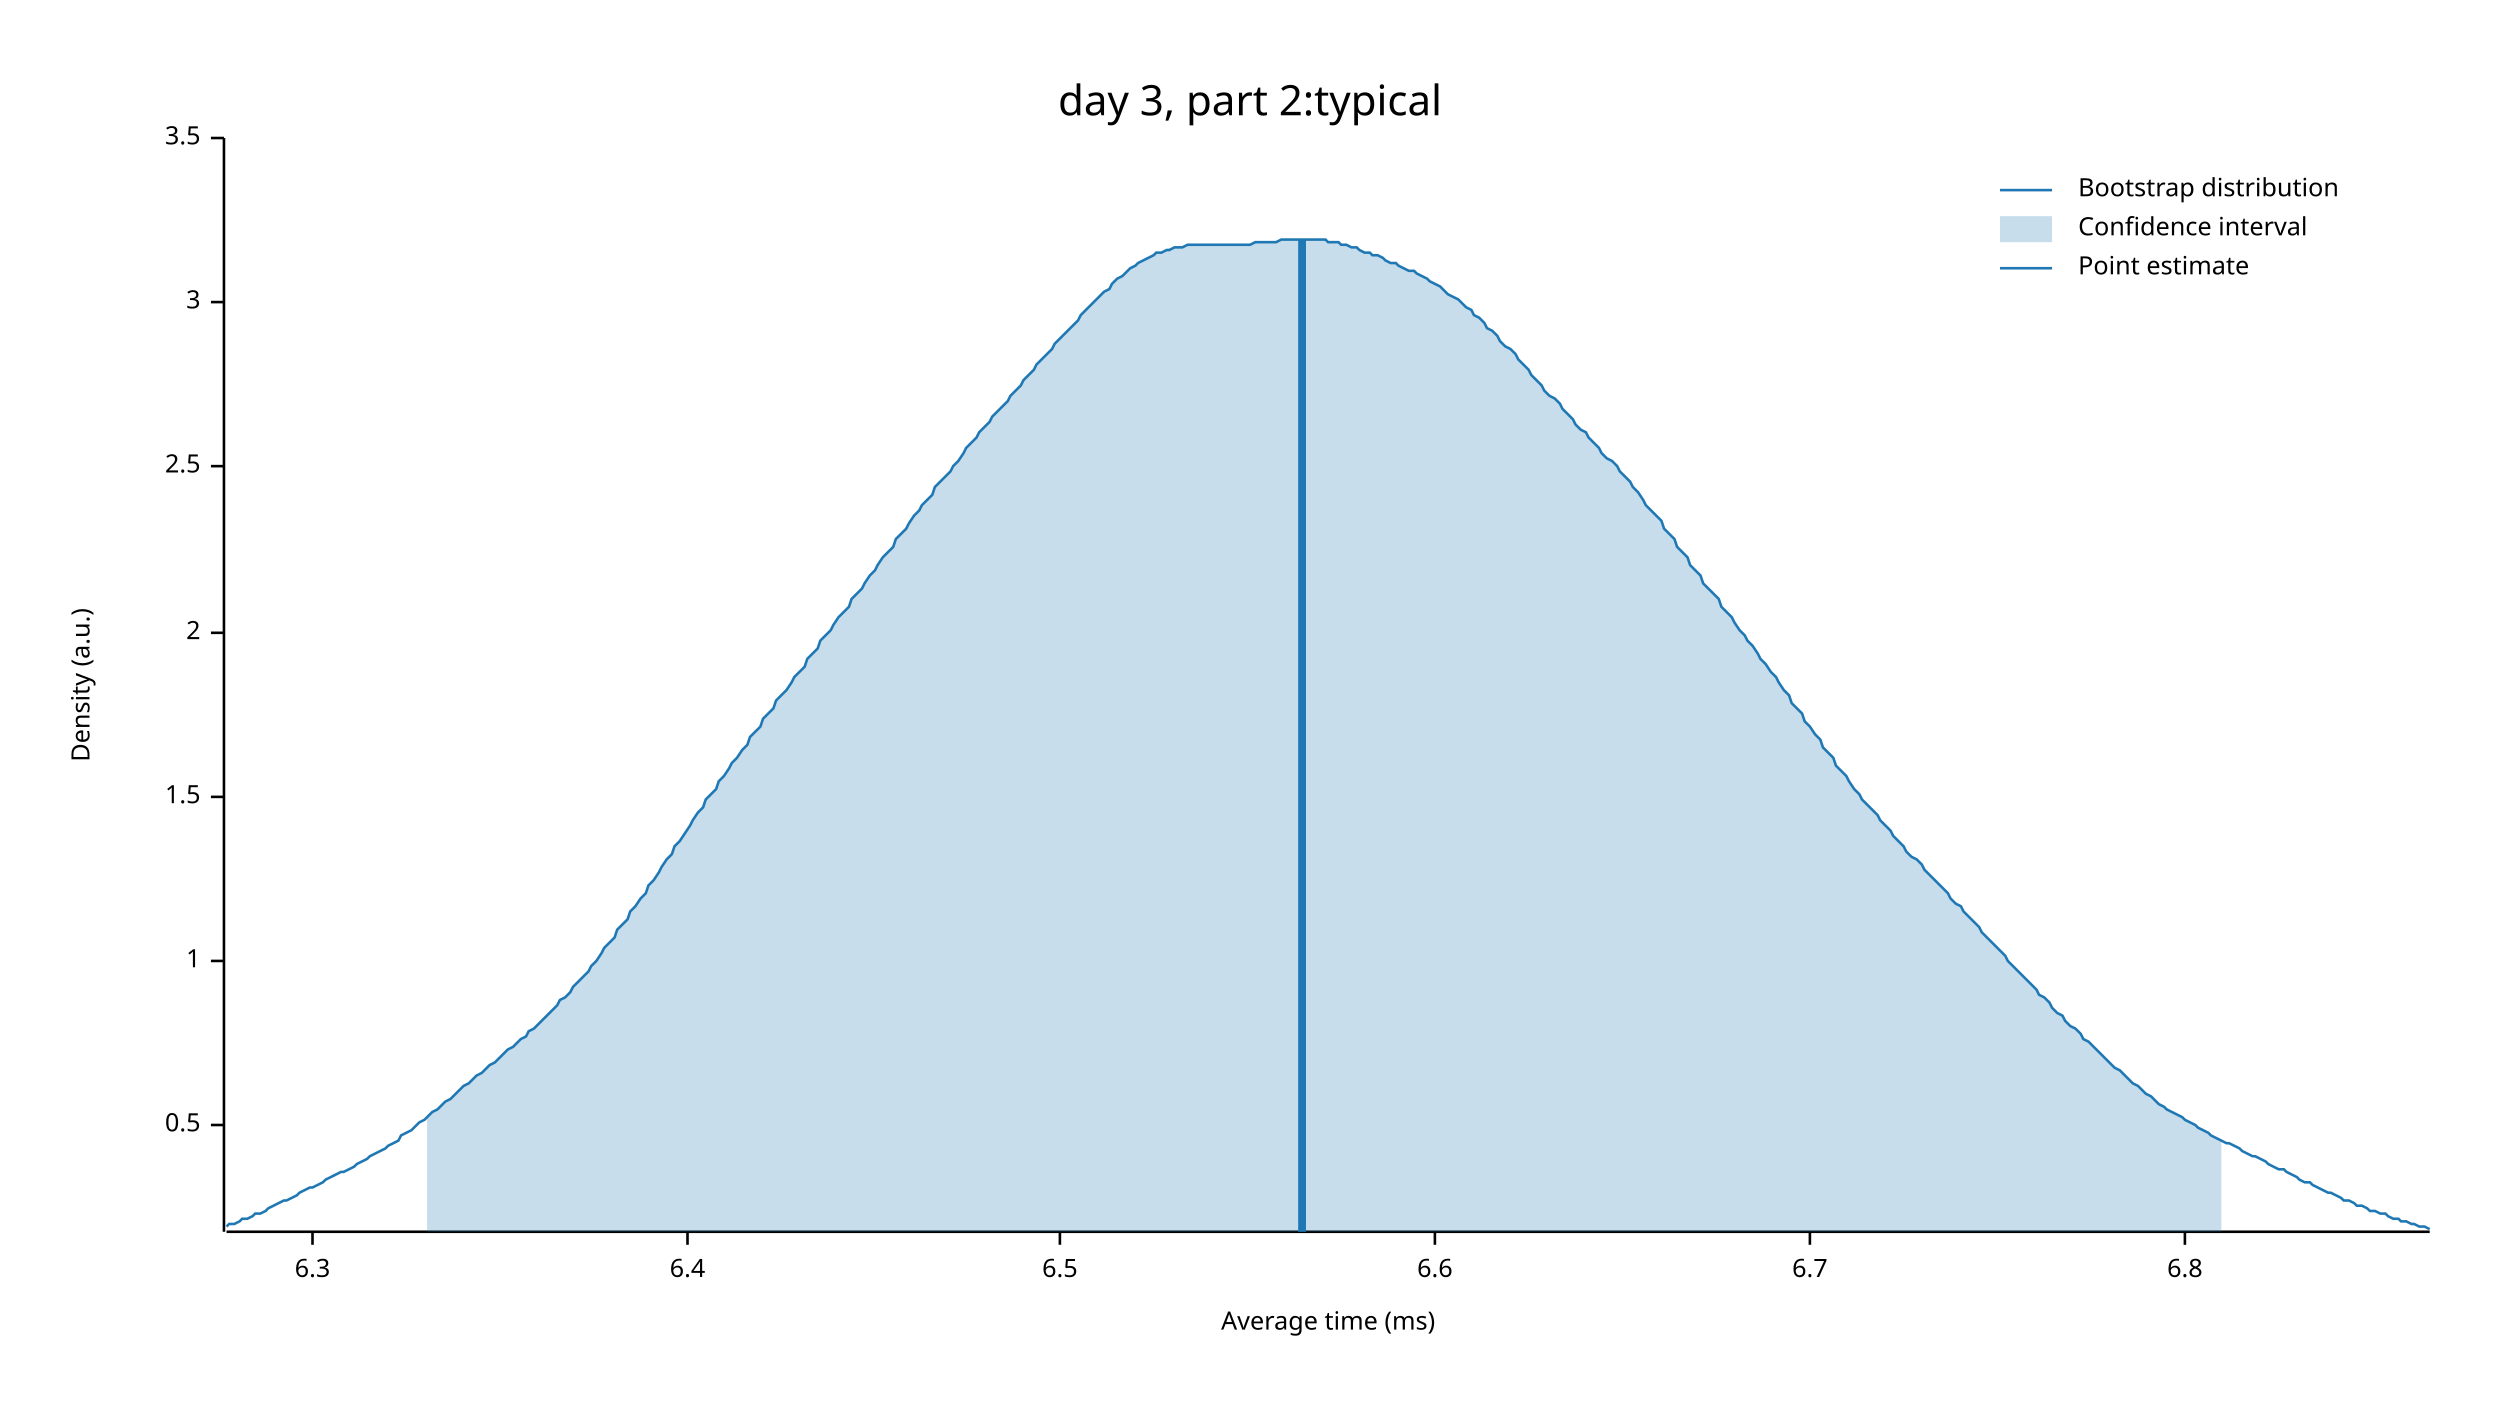
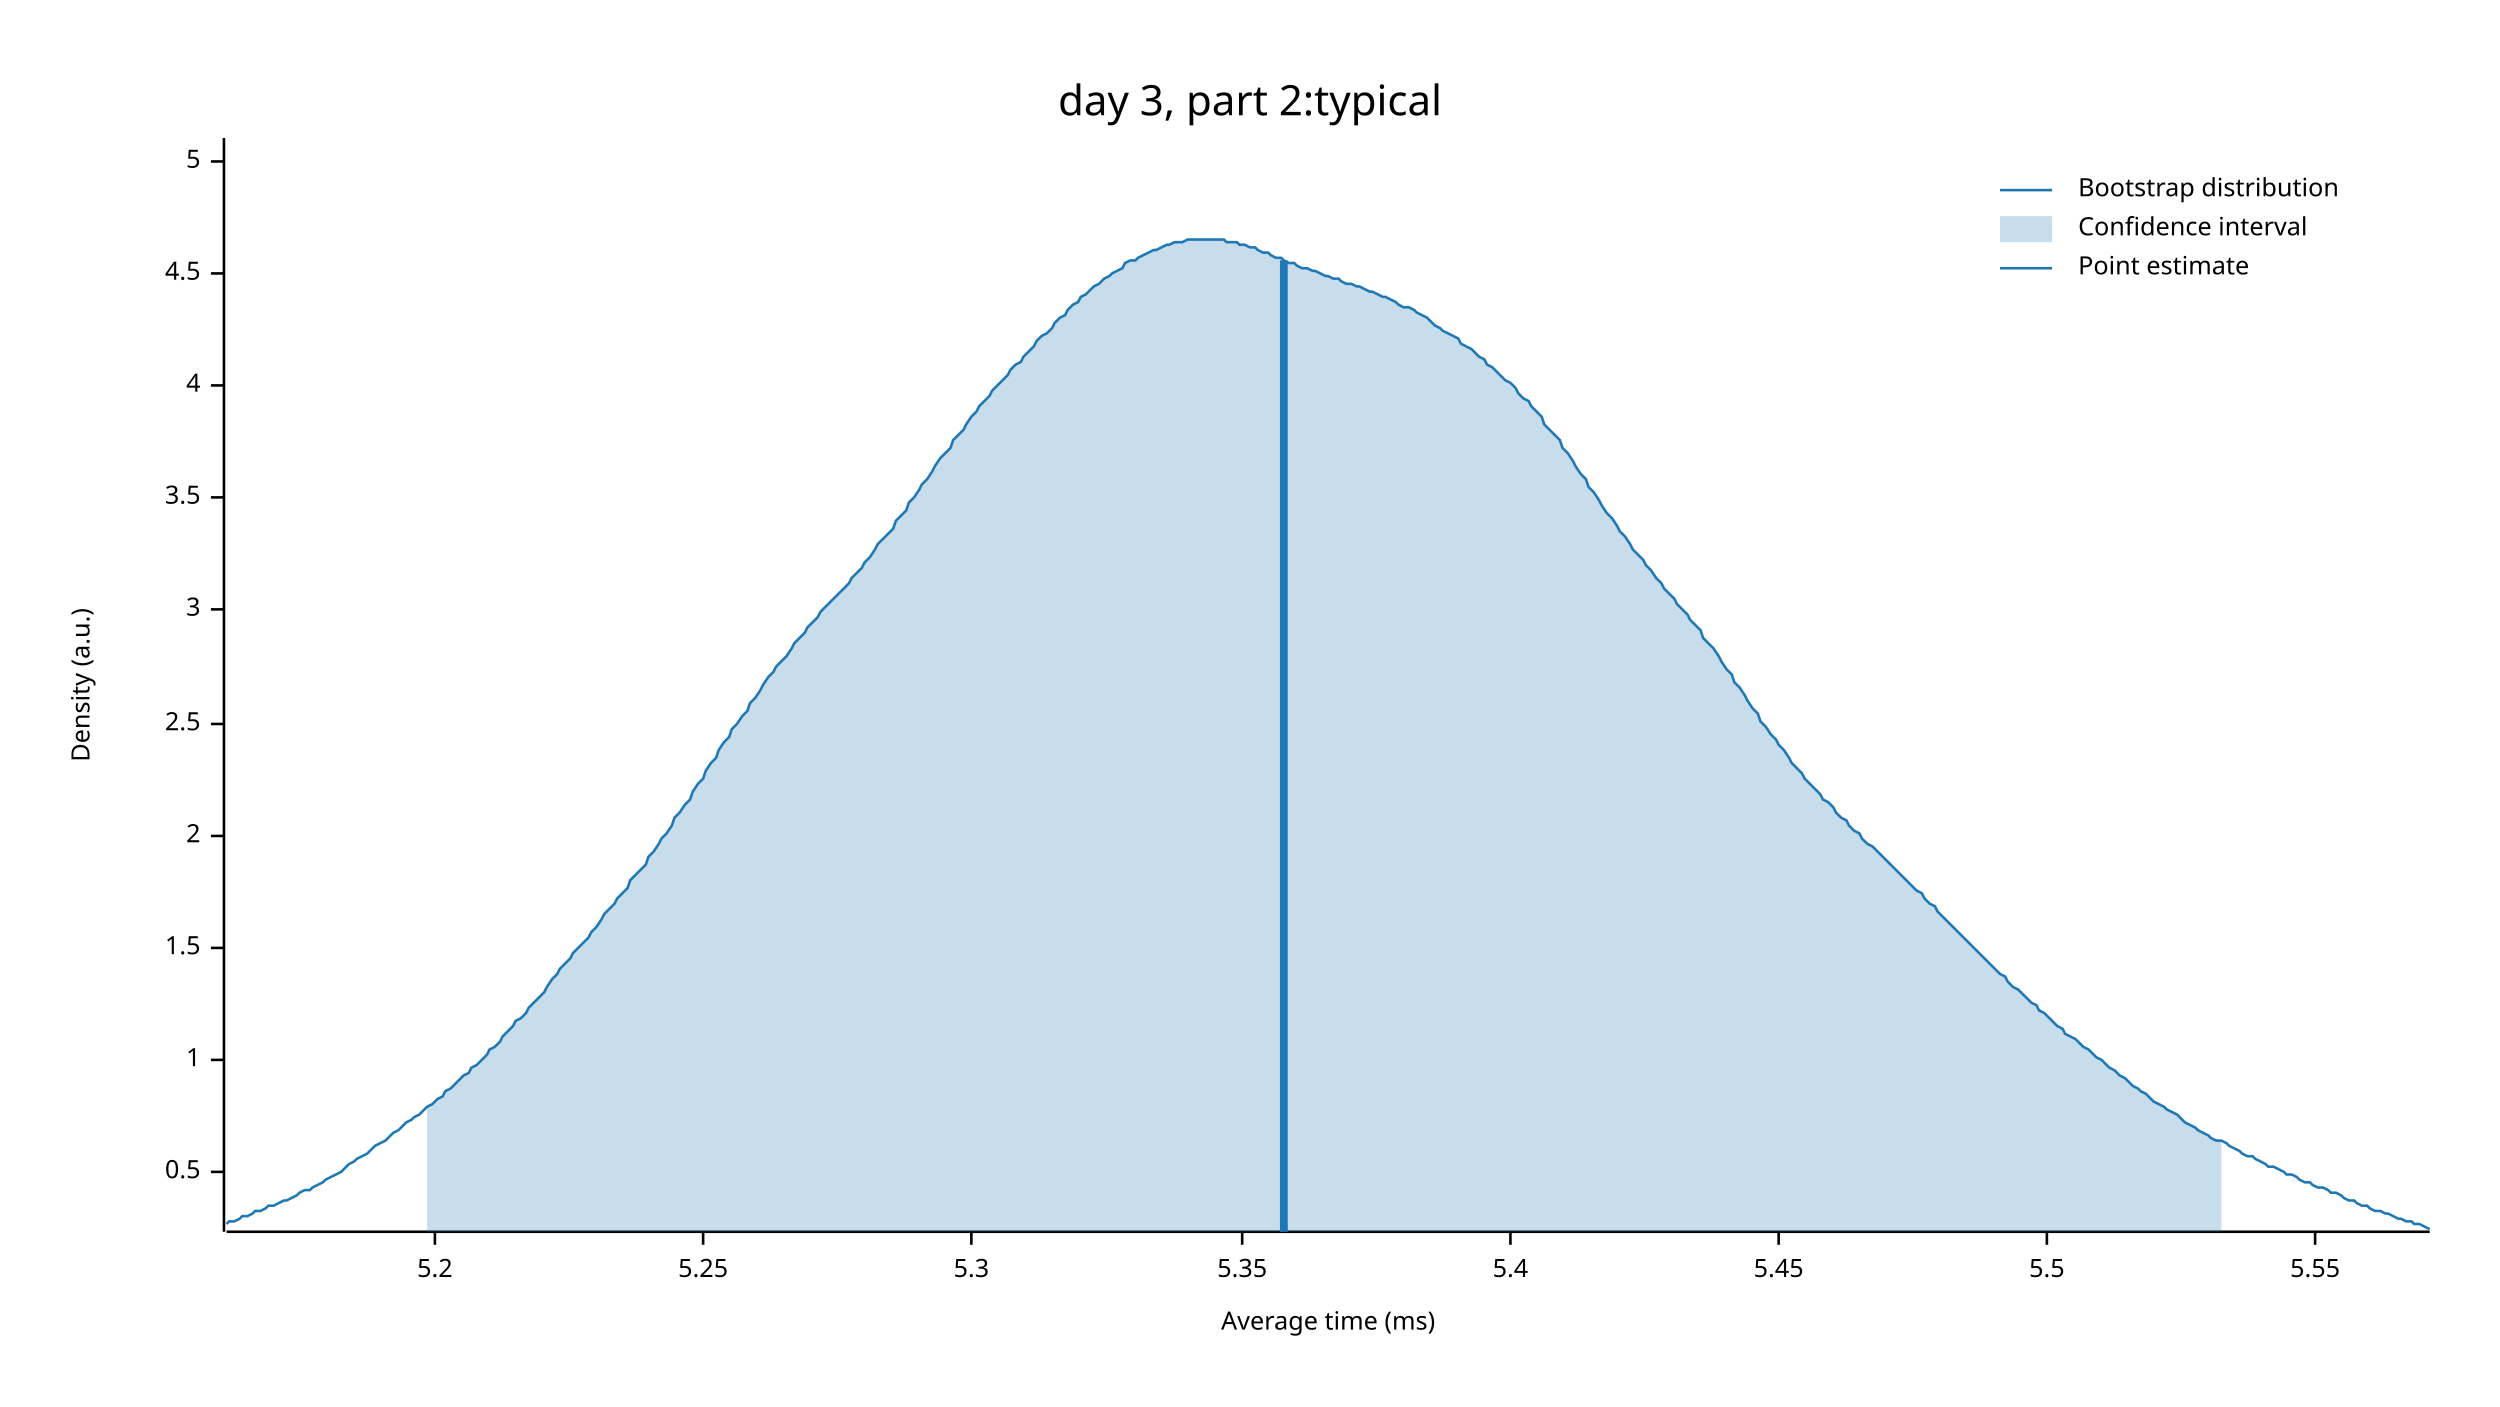
<svg xmlns="http://www.w3.org/2000/svg" width="960" height="540" viewBox="0 0 960 540">
  <text x="480" y="32" dy="0.76em" text-anchor="middle" font-family="sans-serif" font-size="16.129" opacity="1" fill="#000000">
day 3, part 2:typical
</text>
  <text x="27" y="263" dy="0.76em" text-anchor="middle" font-family="sans-serif" font-size="9.677" opacity="1" fill="#000000" transform="rotate(270, 27, 263)">
Density (a.u.)
</text>
  <text x="510" y="513" dy="-0.5ex" text-anchor="middle" font-family="sans-serif" font-size="9.677" opacity="1" fill="#000000">
Average time (ms)
</text>
  <polyline fill="none" opacity="1" stroke="#000000" stroke-width="1" points="86,53 86,473 " />
-   <text x="77" y="432" dy="0.5ex" text-anchor="end" font-family="sans-serif" font-size="9.677" opacity="1" fill="#000000">
+   <text x="77" y="450" dy="0.5ex" text-anchor="end" font-family="sans-serif" font-size="9.677" opacity="1" fill="#000000">
0.5
</text>
-   <polyline fill="none" opacity="1" stroke="#000000" stroke-width="1" points="81,432 86,432 " />
-   <text x="77" y="369" dy="0.5ex" text-anchor="end" font-family="sans-serif" font-size="9.677" opacity="1" fill="#000000">
+   <polyline fill="none" opacity="1" stroke="#000000" stroke-width="1" points="81,450 86,450 " />
+   <text x="77" y="407" dy="0.5ex" text-anchor="end" font-family="sans-serif" font-size="9.677" opacity="1" fill="#000000">
1
</text>
-   <polyline fill="none" opacity="1" stroke="#000000" stroke-width="1" points="81,369 86,369 " />
-   <text x="77" y="306" dy="0.5ex" text-anchor="end" font-family="sans-serif" font-size="9.677" opacity="1" fill="#000000">
+   <polyline fill="none" opacity="1" stroke="#000000" stroke-width="1" points="81,407 86,407 " />
+   <text x="77" y="364" dy="0.5ex" text-anchor="end" font-family="sans-serif" font-size="9.677" opacity="1" fill="#000000">
1.5
</text>
-   <polyline fill="none" opacity="1" stroke="#000000" stroke-width="1" points="81,306 86,306 " />
-   <text x="77" y="243" dy="0.5ex" text-anchor="end" font-family="sans-serif" font-size="9.677" opacity="1" fill="#000000">
+   <polyline fill="none" opacity="1" stroke="#000000" stroke-width="1" points="81,364 86,364 " />
+   <text x="77" y="321" dy="0.5ex" text-anchor="end" font-family="sans-serif" font-size="9.677" opacity="1" fill="#000000">
2
</text>
-   <polyline fill="none" opacity="1" stroke="#000000" stroke-width="1" points="81,243 86,243 " />
-   <text x="77" y="179" dy="0.5ex" text-anchor="end" font-family="sans-serif" font-size="9.677" opacity="1" fill="#000000">
+   <polyline fill="none" opacity="1" stroke="#000000" stroke-width="1" points="81,321 86,321 " />
+   <text x="77" y="278" dy="0.5ex" text-anchor="end" font-family="sans-serif" font-size="9.677" opacity="1" fill="#000000">
2.5
</text>
-   <polyline fill="none" opacity="1" stroke="#000000" stroke-width="1" points="81,179 86,179 " />
-   <text x="77" y="116" dy="0.5ex" text-anchor="end" font-family="sans-serif" font-size="9.677" opacity="1" fill="#000000">
+   <polyline fill="none" opacity="1" stroke="#000000" stroke-width="1" points="81,278 86,278 " />
+   <text x="77" y="234" dy="0.5ex" text-anchor="end" font-family="sans-serif" font-size="9.677" opacity="1" fill="#000000">
3
</text>
-   <polyline fill="none" opacity="1" stroke="#000000" stroke-width="1" points="81,116 86,116 " />
-   <text x="77" y="53" dy="0.5ex" text-anchor="end" font-family="sans-serif" font-size="9.677" opacity="1" fill="#000000">
+   <polyline fill="none" opacity="1" stroke="#000000" stroke-width="1" points="81,234 86,234 " />
+   <text x="77" y="191" dy="0.5ex" text-anchor="end" font-family="sans-serif" font-size="9.677" opacity="1" fill="#000000">
3.5
</text>
-   <polyline fill="none" opacity="1" stroke="#000000" stroke-width="1" points="81,53 86,53 " />
+   <polyline fill="none" opacity="1" stroke="#000000" stroke-width="1" points="81,191 86,191 " />
+   <text x="77" y="148" dy="0.5ex" text-anchor="end" font-family="sans-serif" font-size="9.677" opacity="1" fill="#000000">
+ 4
+ </text>
+   <polyline fill="none" opacity="1" stroke="#000000" stroke-width="1" points="81,148 86,148 " />
+   <text x="77" y="105" dy="0.5ex" text-anchor="end" font-family="sans-serif" font-size="9.677" opacity="1" fill="#000000">
+ 4.5
+ </text>
+   <polyline fill="none" opacity="1" stroke="#000000" stroke-width="1" points="81,105 86,105 " />
+   <text x="77" y="62" dy="0.5ex" text-anchor="end" font-family="sans-serif" font-size="9.677" opacity="1" fill="#000000">
+ 5
+ </text>
+   <polyline fill="none" opacity="1" stroke="#000000" stroke-width="1" points="81,62 86,62 " />
  <polyline fill="none" opacity="1" stroke="#000000" stroke-width="1" points="87,473 933,473 " />
-   <text x="120" y="483" dy="0.76em" text-anchor="middle" font-family="sans-serif" font-size="9.677" opacity="1" fill="#000000">
- 6.3
+   <text x="167" y="483" dy="0.76em" text-anchor="middle" font-family="sans-serif" font-size="9.677" opacity="1" fill="#000000">
+ 5.2
</text>
-   <polyline fill="none" opacity="1" stroke="#000000" stroke-width="1" points="120,473 120,478 " />
-   <text x="264" y="483" dy="0.76em" text-anchor="middle" font-family="sans-serif" font-size="9.677" opacity="1" fill="#000000">
- 6.4
+   <polyline fill="none" opacity="1" stroke="#000000" stroke-width="1" points="167,473 167,478 " />
+   <text x="270" y="483" dy="0.76em" text-anchor="middle" font-family="sans-serif" font-size="9.677" opacity="1" fill="#000000">
+ 5.25
</text>
-   <polyline fill="none" opacity="1" stroke="#000000" stroke-width="1" points="264,473 264,478 " />
-   <text x="407" y="483" dy="0.76em" text-anchor="middle" font-family="sans-serif" font-size="9.677" opacity="1" fill="#000000">
- 6.5
+   <polyline fill="none" opacity="1" stroke="#000000" stroke-width="1" points="270,473 270,478 " />
+   <text x="373" y="483" dy="0.76em" text-anchor="middle" font-family="sans-serif" font-size="9.677" opacity="1" fill="#000000">
+ 5.3
</text>
-   <polyline fill="none" opacity="1" stroke="#000000" stroke-width="1" points="407,473 407,478 " />
-   <text x="551" y="483" dy="0.76em" text-anchor="middle" font-family="sans-serif" font-size="9.677" opacity="1" fill="#000000">
- 6.6
+   <polyline fill="none" opacity="1" stroke="#000000" stroke-width="1" points="373,473 373,478 " />
+   <text x="477" y="483" dy="0.76em" text-anchor="middle" font-family="sans-serif" font-size="9.677" opacity="1" fill="#000000">
+ 5.35
</text>
-   <polyline fill="none" opacity="1" stroke="#000000" stroke-width="1" points="551,473 551,478 " />
-   <text x="695" y="483" dy="0.76em" text-anchor="middle" font-family="sans-serif" font-size="9.677" opacity="1" fill="#000000">
- 6.7
+   <polyline fill="none" opacity="1" stroke="#000000" stroke-width="1" points="477,473 477,478 " />
+   <text x="580" y="483" dy="0.76em" text-anchor="middle" font-family="sans-serif" font-size="9.677" opacity="1" fill="#000000">
+ 5.4
</text>
-   <polyline fill="none" opacity="1" stroke="#000000" stroke-width="1" points="695,473 695,478 " />
-   <text x="839" y="483" dy="0.76em" text-anchor="middle" font-family="sans-serif" font-size="9.677" opacity="1" fill="#000000">
- 6.8
+   <polyline fill="none" opacity="1" stroke="#000000" stroke-width="1" points="580,473 580,478 " />
+   <text x="683" y="483" dy="0.76em" text-anchor="middle" font-family="sans-serif" font-size="9.677" opacity="1" fill="#000000">
+ 5.45
</text>
-   <polyline fill="none" opacity="1" stroke="#000000" stroke-width="1" points="839,473 839,478 " />
-   <polyline fill="none" opacity="1" stroke="#1F78B4" stroke-width="1" points="87,471 88,470 90,470 92,469 93,468 95,468 97,467 98,466 100,466 102,465 103,464 105,463 107,462 109,461 110,461 112,460 114,459 115,458 117,457 119,456 120,456 122,455 124,454 125,453 127,452 129,451 131,450 132,450 134,449 136,448 137,447 139,446 141,445 142,444 144,443 146,442 148,441 149,440 151,439 153,438 154,436 156,435 158,434 159,433 161,431 163,430 164,429 166,427 168,426 170,424 171,423 173,422 175,420 176,419 178,417 180,416 181,415 183,413 185,412 187,410 188,409 190,408 192,406 193,405 195,403 197,402 198,401 200,399 202,398 203,396 205,395 207,393 209,391 210,390 212,388 214,386 215,384 217,383 219,381 220,379 222,377 224,375 226,373 227,371 229,369 231,366 232,364 234,362 236,360 237,357 239,355 241,353 242,350 244,348 246,345 248,343 249,340 251,338 253,335 254,333 256,330 258,328 259,325 261,323 263,320 265,317 266,315 268,312 270,310 271,307 273,305 275,303 276,300 278,298 280,295 281,293 283,291 285,288 287,286 288,283 290,281 292,279 293,276 295,274 297,272 298,269 300,267 302,265 304,262 305,260 307,258 309,256 310,253 312,251 314,249 315,246 317,244 319,242 320,240 322,237 324,235 326,233 327,230 329,228 331,226 332,224 334,221 336,219 337,217 339,214 341,212 343,210 344,207 346,205 348,203 349,201 351,198 353,196 354,194 356,192 358,190 359,187 361,185 363,183 365,181 366,179 368,177 370,174 371,172 373,170 375,168 376,166 378,164 380,162 381,160 383,158 385,156 387,154 388,152 390,150 392,148 393,146 395,144 397,142 398,140 400,138 402,136 404,134 405,132 407,130 409,128 410,127 412,125 414,123 415,121 417,119 419,117 420,116 422,114 424,112 426,111 427,109 429,107 431,106 432,105 434,103 436,102 437,101 439,100 441,99 443,98 444,97 446,97 448,96 449,96 451,95 453,95 454,95 456,94 458,94 459,94 461,94 463,94 465,94 466,94 468,94 470,94 471,94 473,94 475,94 476,94 478,94 480,94 482,93 483,93 485,93 487,93 488,93 490,93 492,92 493,92 495,92 497,92 498,92 500,92 502,92 504,92 505,92 507,92 509,92 510,93 512,93 514,93 515,94 517,94 519,95 521,95 522,96 524,97 526,97 527,98 529,98 531,99 532,100 534,101 536,101 537,102 539,103 541,104 543,104 544,105 546,106 548,107 549,108 551,109 553,110 554,111 556,113 558,114 560,115 561,116 563,118 565,119 566,121 568,122 570,124 571,126 573,127 575,129 576,131 578,133 580,134 582,136 583,138 585,140 587,142 588,144 590,146 592,148 593,150 595,152 597,153 599,155 600,157 602,159 604,161 605,163 607,165 609,166 610,168 612,170 614,172 615,174 617,176 619,177 621,179 622,181 624,183 626,185 627,187 629,189 631,192 632,194 634,196 636,198 638,200 639,203 641,205 643,207 644,210 646,212 648,214 649,217 651,219 653,221 654,224 656,226 658,228 660,230 661,233 663,235 665,237 666,239 668,242 670,244 671,246 673,248 675,251 676,253 678,255 680,258 682,260 683,262 685,265 687,267 688,270 690,272 692,274 693,277 695,279 697,282 699,284 700,287 702,289 704,291 705,294 707,296 709,298 710,300 712,303 714,305 715,307 717,309 719,311 721,313 722,315 724,317 726,319 727,321 729,323 731,325 732,327 734,329 736,330 738,332 739,334 741,336 743,338 744,339 746,341 748,343 749,345 751,347 753,348 754,350 756,352 758,354 760,356 761,358 763,360 765,362 766,363 768,365 770,367 771,369 773,371 775,373 777,375 778,376 780,378 782,380 783,382 785,383 787,385 788,387 790,389 792,390 793,392 795,394 797,395 799,397 800,399 802,400 804,402 805,403 807,405 809,407 810,408 812,410 814,411 816,413 817,414 819,416 821,417 822,418 824,420 826,421 827,422 829,424 831,425 832,426 834,427 836,428 838,429 839,430 841,431 843,432 844,433 846,434 848,435 849,436 851,437 853,438 855,439 856,439 858,440 860,441 861,442 863,443 865,444 866,444 868,445 870,446 871,447 873,448 875,449 877,449 878,450 880,451 882,452 883,453 885,454 887,454 888,455 890,456 892,457 894,458 895,458 897,459 899,460 900,461 902,461 904,462 905,463 907,463 909,464 910,465 912,465 914,466 916,466 917,467 919,468 921,468 922,469 924,469 926,470 927,470 929,471 931,471 933,472 " />
-   <polygon opacity="0.25" fill="#1F78B4" points="164,429 166,427 168,426 170,424 171,423 173,422 175,420 176,419 178,417 180,416 181,415 183,413 185,412 187,410 188,409 190,408 192,406 193,405 195,403 197,402 198,401 200,399 202,398 203,396 205,395 207,393 209,391 210,390 212,388 214,386 215,384 217,383 219,381 220,379 222,377 224,375 226,373 227,371 229,369 231,366 232,364 234,362 236,360 237,357 239,355 241,353 242,350 244,348 246,345 248,343 249,340 251,338 253,335 254,333 256,330 258,328 259,325 261,323 263,320 265,317 266,315 268,312 270,310 271,307 273,305 275,303 276,300 278,298 280,295 281,293 283,291 285,288 287,286 288,283 290,281 292,279 293,276 295,274 297,272 298,269 300,267 302,265 304,262 305,260 307,258 309,256 310,253 312,251 314,249 315,246 317,244 319,242 320,240 322,237 324,235 326,233 327,230 329,228 331,226 332,224 334,221 336,219 337,217 339,214 341,212 343,210 344,207 346,205 348,203 349,201 351,198 353,196 354,194 356,192 358,190 359,187 361,185 363,183 365,181 366,179 368,177 370,174 371,172 373,170 375,168 376,166 378,164 380,162 381,160 383,158 385,156 387,154 388,152 390,150 392,148 393,146 395,144 397,142 398,140 400,138 402,136 404,134 405,132 407,130 409,128 410,127 412,125 414,123 415,121 417,119 419,117 420,116 422,114 424,112 426,111 427,109 429,107 431,106 432,105 434,103 436,102 437,101 439,100 441,99 443,98 444,97 446,97 448,96 449,96 451,95 453,95 454,95 456,94 458,94 459,94 461,94 463,94 465,94 466,94 468,94 470,94 471,94 473,94 475,94 476,94 478,94 480,94 482,93 483,93 485,93 487,93 488,93 490,93 492,92 493,92 495,92 497,92 498,92 500,92 502,92 504,92 505,92 507,92 509,92 510,93 512,93 514,93 515,94 517,94 519,95 521,95 522,96 524,97 526,97 527,98 529,98 531,99 532,100 534,101 536,101 537,102 539,103 541,104 543,104 544,105 546,106 548,107 549,108 551,109 553,110 554,111 556,113 558,114 560,115 561,116 563,118 565,119 566,121 568,122 570,124 571,126 573,127 575,129 576,131 578,133 580,134 582,136 583,138 585,140 587,142 588,144 590,146 592,148 593,150 595,152 597,153 599,155 600,157 602,159 604,161 605,163 607,165 609,166 610,168 612,170 614,172 615,174 617,176 619,177 621,179 622,181 624,183 626,185 627,187 629,189 631,192 632,194 634,196 636,198 638,200 639,203 641,205 643,207 644,210 646,212 648,214 649,217 651,219 653,221 654,224 656,226 658,228 660,230 661,233 663,235 665,237 666,239 668,242 670,244 671,246 673,248 675,251 676,253 678,255 680,258 682,260 683,262 685,265 687,267 688,270 690,272 692,274 693,277 695,279 697,282 699,284 700,287 702,289 704,291 705,294 707,296 709,298 710,300 712,303 714,305 715,307 717,309 719,311 721,313 722,315 724,317 726,319 727,321 729,323 731,325 732,327 734,329 736,330 738,332 739,334 741,336 743,338 744,339 746,341 748,343 749,345 751,347 753,348 754,350 756,352 758,354 760,356 761,358 763,360 765,362 766,363 768,365 770,367 771,369 773,371 775,373 777,375 778,376 780,378 782,380 783,382 785,383 787,385 788,387 790,389 792,390 793,392 795,394 797,395 799,397 800,399 802,400 804,402 805,403 807,405 809,407 810,408 812,410 814,411 816,413 817,414 819,416 821,417 822,418 824,420 826,421 827,422 829,424 831,425 832,426 834,427 836,428 838,429 839,430 841,431 843,432 844,433 846,434 848,435 849,436 851,437 853,438 853,473 164,473 " />
-   <polyline fill="none" opacity="1" stroke="#1F78B4" stroke-width="3" points="500,473 500,92 " />
+   <polyline fill="none" opacity="1" stroke="#000000" stroke-width="1" points="683,473 683,478 " />
+   <text x="786" y="483" dy="0.76em" text-anchor="middle" font-family="sans-serif" font-size="9.677" opacity="1" fill="#000000">
+ 5.5
+ </text>
+   <polyline fill="none" opacity="1" stroke="#000000" stroke-width="1" points="786,473 786,478 " />
+   <text x="889" y="483" dy="0.76em" text-anchor="middle" font-family="sans-serif" font-size="9.677" opacity="1" fill="#000000">
+ 5.55
+ </text>
+   <polyline fill="none" opacity="1" stroke="#000000" stroke-width="1" points="889,473 889,478 " />
+   <polyline fill="none" opacity="1" stroke="#1F78B4" stroke-width="1" points="87,470 88,469 90,469 92,468 93,467 95,467 97,466 98,465 100,465 102,464 103,463 105,463 107,462 109,461 110,461 112,460 114,459 115,458 117,457 119,457 120,456 122,455 124,454 125,453 127,452 129,451 131,450 132,449 134,447 136,446 137,445 139,444 141,443 142,442 144,440 146,439 148,438 149,437 151,435 153,434 154,433 156,431 158,430 159,429 161,428 163,426 164,425 166,424 168,422 170,421 171,419 173,418 175,416 176,415 178,413 180,412 181,410 183,409 185,407 187,405 188,403 190,402 192,400 193,398 195,396 197,394 198,392 200,391 202,389 203,387 205,385 207,383 209,381 210,379 212,376 214,374 215,372 217,370 219,368 220,366 222,364 224,362 226,360 227,358 229,356 231,353 232,351 234,349 236,347 237,345 239,343 241,341 242,338 244,336 246,334 248,332 249,329 251,327 253,324 254,322 256,320 258,317 259,314 261,312 263,309 265,307 266,304 268,301 270,299 271,296 273,293 275,291 276,288 278,285 280,283 281,280 283,278 285,275 287,273 288,270 290,268 292,265 293,263 295,260 297,258 298,256 300,254 302,252 304,249 305,247 307,245 309,243 310,241 312,239 314,237 315,235 317,233 319,231 320,230 322,228 324,226 326,224 327,222 329,220 331,218 332,216 334,214 336,211 337,209 339,207 341,205 343,203 344,200 346,198 348,196 349,193 351,191 353,188 354,186 356,184 358,181 359,179 361,176 363,174 365,172 366,169 368,167 370,165 371,163 373,160 375,158 376,156 378,154 380,152 381,150 383,148 385,146 387,144 388,142 390,140 392,139 393,137 395,135 397,133 398,131 400,129 402,128 404,126 405,124 407,122 409,121 410,119 412,117 414,116 415,114 417,113 419,111 420,110 422,109 424,107 426,106 427,105 429,104 431,103 432,101 434,100 436,100 437,99 439,98 441,97 443,96 444,96 446,95 448,94 449,94 451,93 453,93 454,93 456,92 458,92 459,92 461,92 463,92 465,92 466,92 468,92 470,92 471,93 473,93 475,93 476,94 478,94 480,95 482,95 483,96 485,97 487,97 488,98 490,99 492,99 493,100 495,101 497,101 498,102 500,103 502,103 504,104 505,104 507,105 509,106 510,106 512,107 514,107 515,108 517,109 519,109 521,110 522,110 524,111 526,112 527,112 529,113 531,114 532,114 534,115 536,116 537,117 539,118 541,118 543,119 544,120 546,121 548,122 549,123 551,125 553,126 554,127 556,128 558,129 560,130 561,132 563,133 565,134 566,135 568,137 570,138 571,140 573,141 575,143 576,144 578,146 580,147 582,149 583,151 585,153 587,154 588,156 590,158 592,160 593,163 595,165 597,167 599,169 600,172 602,174 604,177 605,179 607,182 609,184 610,187 612,189 614,192 615,194 617,197 619,199 621,202 622,204 624,206 626,209 627,211 629,213 631,215 632,217 634,219 636,222 638,224 639,226 641,228 643,230 644,232 646,234 648,236 649,238 651,240 653,242 654,245 656,247 658,249 660,252 661,254 663,257 665,259 666,262 668,264 670,267 671,269 673,272 675,274 676,277 678,279 680,282 682,284 683,286 685,288 687,291 688,293 690,295 692,297 693,299 695,301 697,303 699,305 700,307 702,308 704,310 705,312 707,314 709,315 710,317 712,319 714,320 715,322 717,324 719,325 721,327 722,328 724,330 726,332 727,333 729,335 731,337 732,338 734,340 736,342 738,343 739,345 741,347 743,348 744,350 746,352 748,354 749,355 751,357 753,359 754,360 756,362 758,364 760,366 761,367 763,369 765,371 766,372 768,374 770,375 771,377 773,379 775,380 777,382 778,383 780,385 782,386 783,388 785,389 787,391 788,392 790,394 792,395 793,397 795,398 797,399 799,401 800,402 802,403 804,405 805,406 807,407 809,409 810,410 812,411 814,413 816,414 817,415 819,417 821,418 822,419 824,420 826,422 827,423 829,424 831,425 832,426 834,427 836,428 838,430 839,431 841,432 843,433 844,434 846,435 848,436 849,437 851,438 853,438 855,439 856,440 858,441 860,442 861,443 863,444 865,444 866,445 868,446 870,447 871,448 873,448 875,449 877,450 878,451 880,451 882,452 883,453 885,454 887,454 888,455 890,456 892,456 894,457 895,458 897,458 899,459 900,460 902,461 904,461 905,462 907,463 909,463 910,464 912,465 914,465 916,466 917,466 919,467 921,468 922,468 924,469 926,469 927,470 929,470 931,471 933,472 " />
+   <polygon opacity="0.25" fill="#1F78B4" points="164,425 166,424 168,422 170,421 171,419 173,418 175,416 176,415 178,413 180,412 181,410 183,409 185,407 187,405 188,403 190,402 192,400 193,398 195,396 197,394 198,392 200,391 202,389 203,387 205,385 207,383 209,381 210,379 212,376 214,374 215,372 217,370 219,368 220,366 222,364 224,362 226,360 227,358 229,356 231,353 232,351 234,349 236,347 237,345 239,343 241,341 242,338 244,336 246,334 248,332 249,329 251,327 253,324 254,322 256,320 258,317 259,314 261,312 263,309 265,307 266,304 268,301 270,299 271,296 273,293 275,291 276,288 278,285 280,283 281,280 283,278 285,275 287,273 288,270 290,268 292,265 293,263 295,260 297,258 298,256 300,254 302,252 304,249 305,247 307,245 309,243 310,241 312,239 314,237 315,235 317,233 319,231 320,230 322,228 324,226 326,224 327,222 329,220 331,218 332,216 334,214 336,211 337,209 339,207 341,205 343,203 344,200 346,198 348,196 349,193 351,191 353,188 354,186 356,184 358,181 359,179 361,176 363,174 365,172 366,169 368,167 370,165 371,163 373,160 375,158 376,156 378,154 380,152 381,150 383,148 385,146 387,144 388,142 390,140 392,139 393,137 395,135 397,133 398,131 400,129 402,128 404,126 405,124 407,122 409,121 410,119 412,117 414,116 415,114 417,113 419,111 420,110 422,109 424,107 426,106 427,105 429,104 431,103 432,101 434,100 436,100 437,99 439,98 441,97 443,96 444,96 446,95 448,94 449,94 451,93 453,93 454,93 456,92 458,92 459,92 461,92 463,92 465,92 466,92 468,92 470,92 471,93 473,93 475,93 476,94 478,94 480,95 482,95 483,96 485,97 487,97 488,98 490,99 492,99 493,100 495,101 497,101 498,102 500,103 502,103 504,104 505,104 507,105 509,106 510,106 512,107 514,107 515,108 517,109 519,109 521,110 522,110 524,111 526,112 527,112 529,113 531,114 532,114 534,115 536,116 537,117 539,118 541,118 543,119 544,120 546,121 548,122 549,123 551,125 553,126 554,127 556,128 558,129 560,130 561,132 563,133 565,134 566,135 568,137 570,138 571,140 573,141 575,143 576,144 578,146 580,147 582,149 583,151 585,153 587,154 588,156 590,158 592,160 593,163 595,165 597,167 599,169 600,172 602,174 604,177 605,179 607,182 609,184 610,187 612,189 614,192 615,194 617,197 619,199 621,202 622,204 624,206 626,209 627,211 629,213 631,215 632,217 634,219 636,222 638,224 639,226 641,228 643,230 644,232 646,234 648,236 649,238 651,240 653,242 654,245 656,247 658,249 660,252 661,254 663,257 665,259 666,262 668,264 670,267 671,269 673,272 675,274 676,277 678,279 680,282 682,284 683,286 685,288 687,291 688,293 690,295 692,297 693,299 695,301 697,303 699,305 700,307 702,308 704,310 705,312 707,314 709,315 710,317 712,319 714,320 715,322 717,324 719,325 721,327 722,328 724,330 726,332 727,333 729,335 731,337 732,338 734,340 736,342 738,343 739,345 741,347 743,348 744,350 746,352 748,354 749,355 751,357 753,359 754,360 756,362 758,364 760,366 761,367 763,369 765,371 766,372 768,374 770,375 771,377 773,379 775,380 777,382 778,383 780,385 782,386 783,388 785,389 787,391 788,392 790,394 792,395 793,397 795,398 797,399 799,401 800,402 802,403 804,405 805,406 807,407 809,409 810,410 812,411 814,413 816,414 817,415 819,417 821,418 822,419 824,420 826,422 827,423 829,424 831,425 832,426 834,427 836,428 838,430 839,431 841,432 843,433 844,434 846,435 848,436 849,437 851,438 853,438 853,473 164,473 " />
+   <polyline fill="none" opacity="1" stroke="#1F78B4" stroke-width="3" points="493,473 493,100 " />
  <text x="798" y="68" dy="0.76em" text-anchor="start" font-family="sans-serif" font-size="9.677" opacity="1" fill="#000000">
Bootstrap distribution
</text>
  <text x="798" y="83" dy="0.76em" text-anchor="start" font-family="sans-serif" font-size="9.677" opacity="1" fill="#000000">
Confidence interval
</text>
  <text x="798" y="98" dy="0.76em" text-anchor="start" font-family="sans-serif" font-size="9.677" opacity="1" fill="#000000">
Point estimate
</text>
  <polyline fill="none" opacity="1" stroke="#1F78B4" stroke-width="1" points="768,73 788,73 " />
  <rect x="768" y="83" width="20" height="10" opacity="0.25" fill="#1F78B4" stroke="none" />
  <polyline fill="none" opacity="1" stroke="#1F78B4" stroke-width="1" points="768,103 788,103 " />
</svg>
